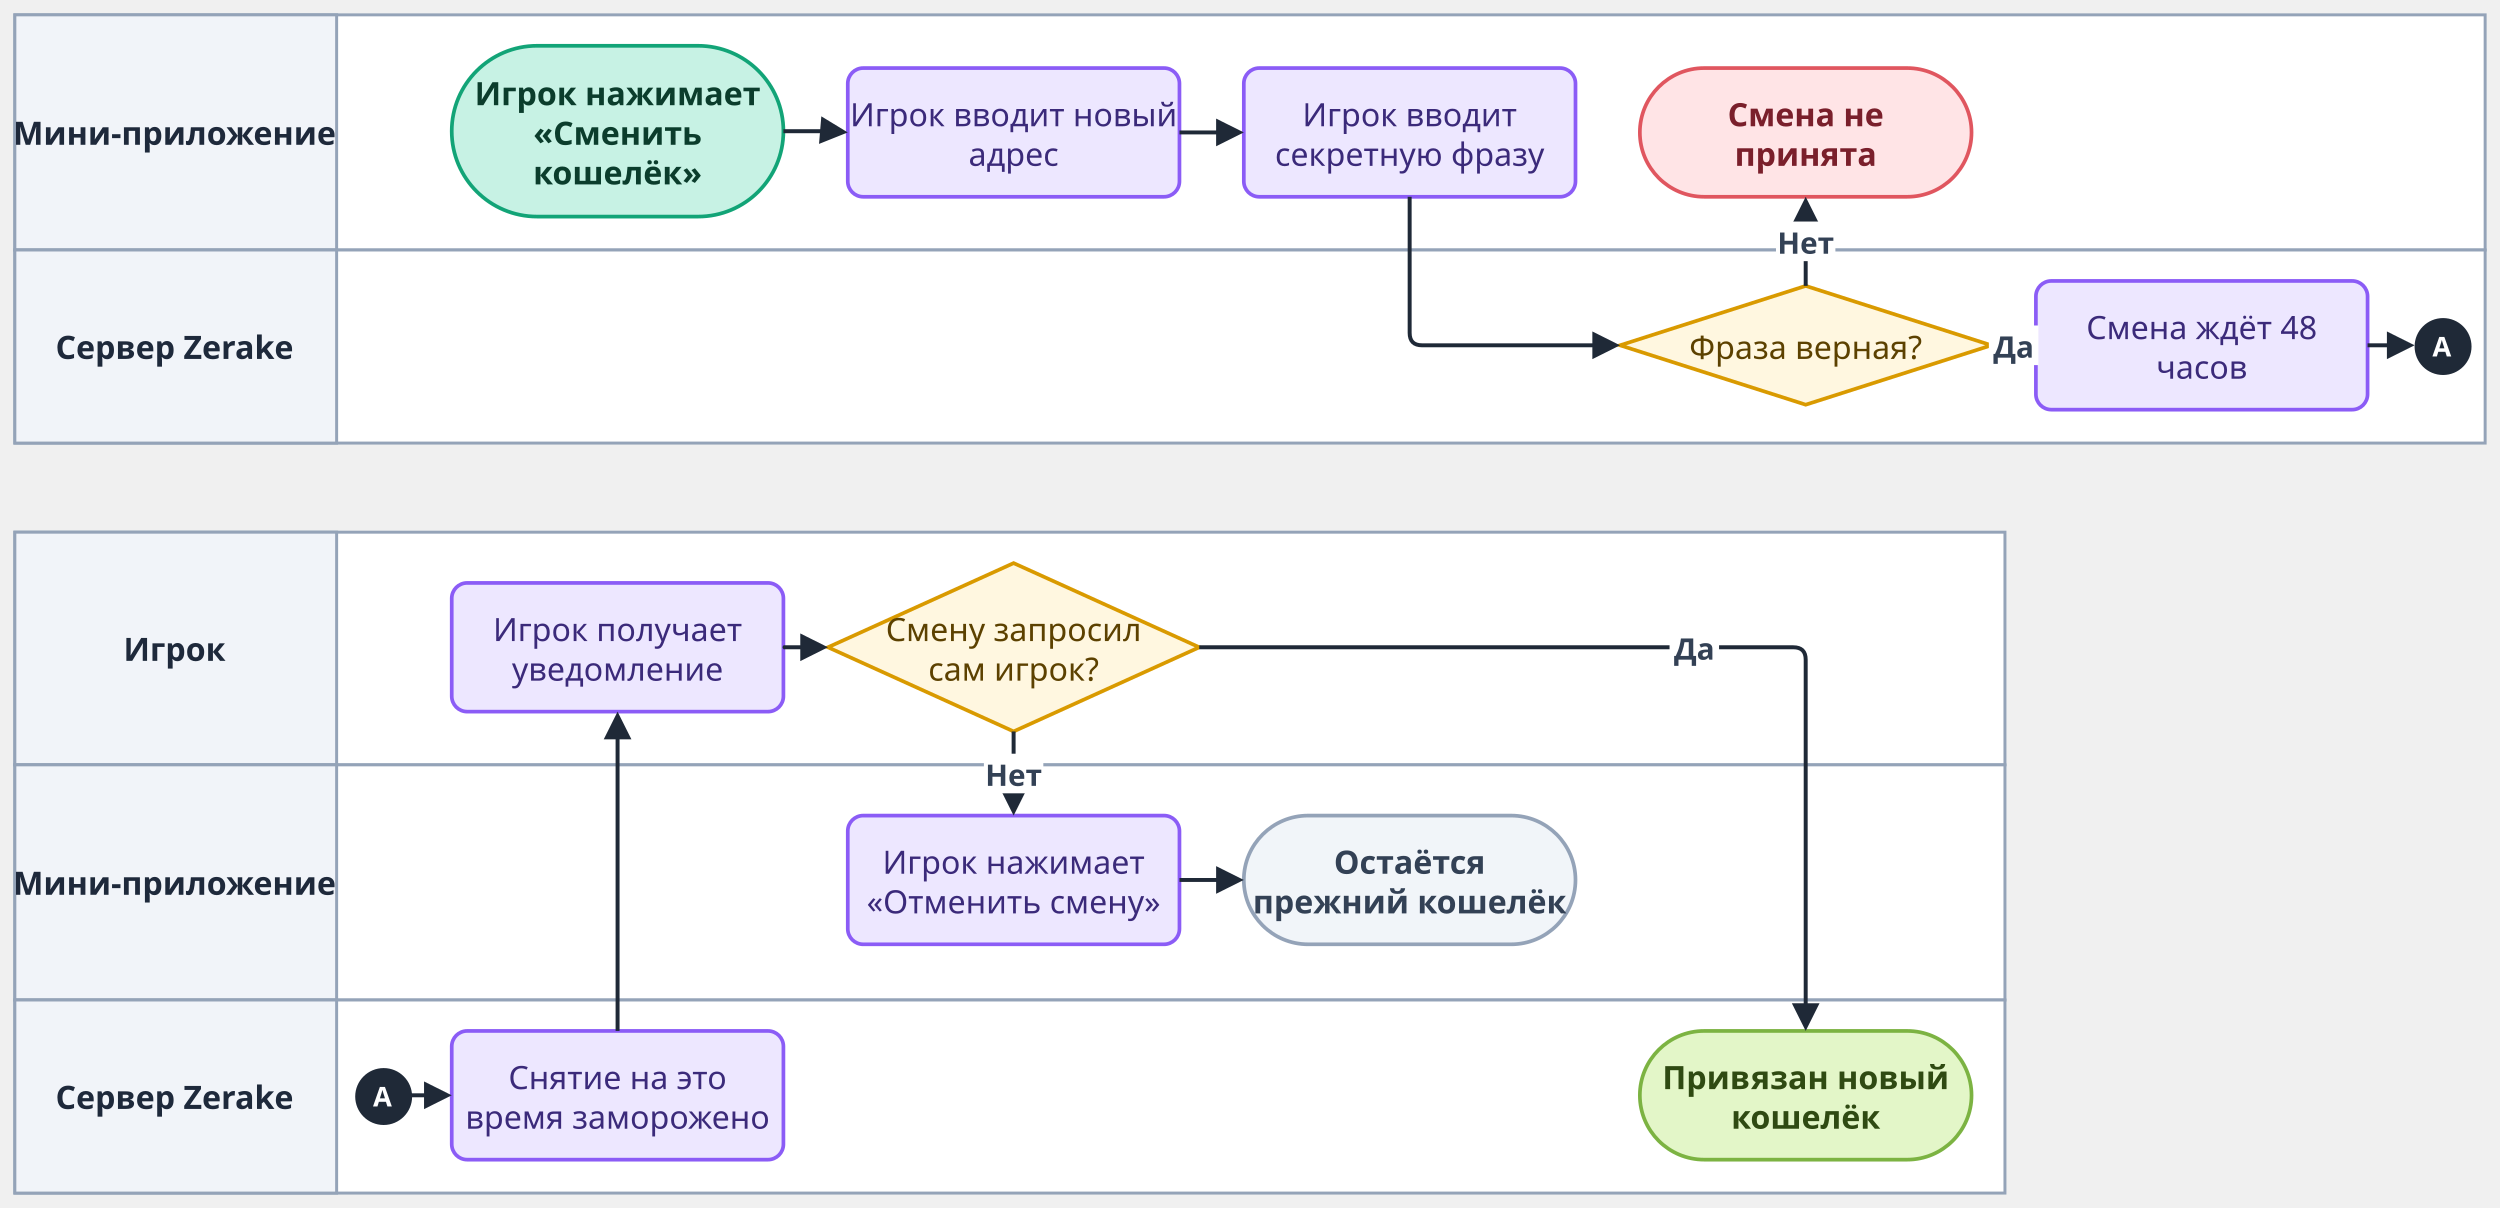
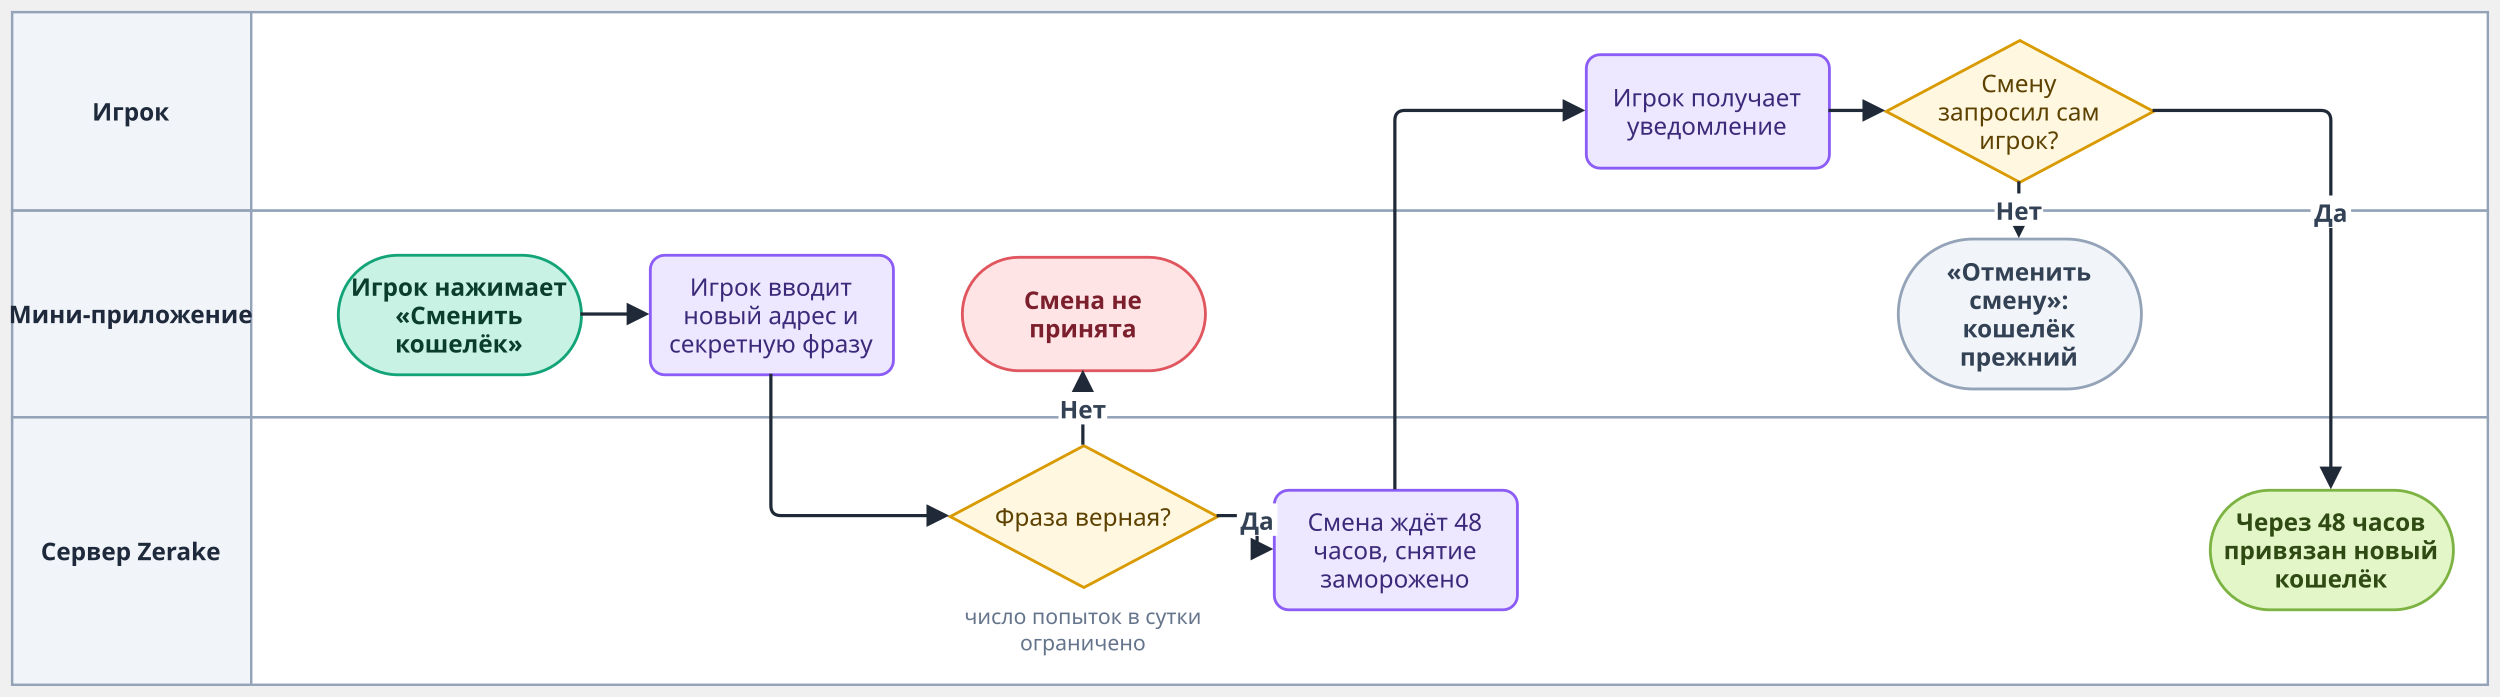
- <svg xmlns="http://www.w3.org/2000/svg" width="1010" height="488" role="img" aria-label="Смена кошелька для выплат" viewBox="695.5 -4.5 1010 488" style="">
+ <svg xmlns="http://www.w3.org/2000/svg" width="1234" height="344" role="img" aria-label="Смена кошелька для выплат" viewBox="583.5 -5.5 1234 344" style="">
  <g>
    <g />
-     <g transform="translate(701,1) scale(1)">
-       <g transform="translate(0.5,0.5)" style="visibility: visible;">
-         <rect x="0" y="0" width="998" height="95" fill="#ffffff" stroke="#94a3b8" stroke-width="1.2" pointer-events="all" style="fill: light-dark(rgb(255, 255, 255), rgb(18, 18, 18)); stroke: light-dark(rgb(148, 163, 184), rgb(87, 100, 118));" />
-       </g>
-       <g transform="translate(0.5,0.5)" style="visibility: visible;">
-         <rect x="0" y="0" width="130" height="95" fill="#f1f4f9" stroke="#94a3b8" stroke-width="1.2" pointer-events="all" style="fill: light-dark(rgb(241, 244, 249), rgb(25, 28, 32)); stroke: light-dark(rgb(148, 163, 184), rgb(87, 100, 118));" />
-       </g>
-       <g style="">
-         <g fill="#1E293B" font-family="'Segoe UI'" font-weight="bold" text-anchor="middle" font-size="13px" style="fill: light-dark(rgb(30, 41, 59), rgb(195, 204, 220));">
-           <text x="65" y="53">Мини-приложение</text>
-         </g>
-       </g>
-       <g transform="translate(0.5,0.5)" style="visibility: visible;">
-         <rect x="0" y="95" width="998" height="78" fill="#ffffff" stroke="#94a3b8" stroke-width="1.2" pointer-events="all" style="fill: light-dark(rgb(255, 255, 255), rgb(18, 18, 18)); stroke: light-dark(rgb(148, 163, 184), rgb(87, 100, 118));" />
-       </g>
-       <g transform="translate(0.5,0.5)" style="visibility: visible;">
-         <rect x="0" y="95" width="130" height="78" fill="#f1f4f9" stroke="#94a3b8" stroke-width="1.2" pointer-events="all" style="fill: light-dark(rgb(241, 244, 249), rgb(25, 28, 32)); stroke: light-dark(rgb(148, 163, 184), rgb(87, 100, 118));" />
-       </g>
-       <g style="">
-         <g fill="#1E293B" font-family="'Segoe UI'" font-weight="bold" text-anchor="middle" font-size="13px" style="fill: light-dark(rgb(30, 41, 59), rgb(195, 204, 220));">
-           <text x="65" y="139.5">Сервер Zerake</text>
-         </g>
-       </g>
-       <g transform="translate(0.5,0.5)" style="visibility: visible;">
-         <rect x="0" y="209" width="804" height="94" fill="#ffffff" stroke="#94a3b8" stroke-width="1.2" pointer-events="all" style="fill: light-dark(rgb(255, 255, 255), rgb(18, 18, 18)); stroke: light-dark(rgb(148, 163, 184), rgb(87, 100, 118));" />
-       </g>
-       <g transform="translate(0.5,0.5)" style="visibility: visible;">
-         <rect x="0" y="209" width="130" height="94" fill="#f1f4f9" stroke="#94a3b8" stroke-width="1.2" pointer-events="all" style="fill: light-dark(rgb(241, 244, 249), rgb(25, 28, 32)); stroke: light-dark(rgb(148, 163, 184), rgb(87, 100, 118));" />
-       </g>
-       <g style="">
-         <g fill="#1E293B" font-family="'Segoe UI'" font-weight="bold" text-anchor="middle" font-size="13px" style="fill: light-dark(rgb(30, 41, 59), rgb(195, 204, 220));">
-           <text x="65" y="261.5">Игрок</text>
-         </g>
-       </g>
-       <g transform="translate(0.5,0.5)" style="visibility: visible;">
-         <rect x="0" y="303" width="804" height="95" fill="#ffffff" stroke="#94a3b8" stroke-width="1.2" pointer-events="all" style="fill: light-dark(rgb(255, 255, 255), rgb(18, 18, 18)); stroke: light-dark(rgb(148, 163, 184), rgb(87, 100, 118));" />
-       </g>
-       <g transform="translate(0.5,0.5)" style="visibility: visible;">
-         <rect x="0" y="303" width="130" height="95" fill="#f1f4f9" stroke="#94a3b8" stroke-width="1.2" pointer-events="all" style="fill: light-dark(rgb(241, 244, 249), rgb(25, 28, 32)); stroke: light-dark(rgb(148, 163, 184), rgb(87, 100, 118));" />
-       </g>
-       <g style="">
-         <g fill="#1E293B" font-family="'Segoe UI'" font-weight="bold" text-anchor="middle" font-size="13px" style="fill: light-dark(rgb(30, 41, 59), rgb(195, 204, 220));">
-           <text x="65" y="356">Мини-приложение</text>
-         </g>
-       </g>
-       <g transform="translate(0.5,0.5)" style="visibility: visible;">
-         <rect x="0" y="398" width="804" height="78" fill="#ffffff" stroke="#94a3b8" stroke-width="1.2" pointer-events="all" style="fill: light-dark(rgb(255, 255, 255), rgb(18, 18, 18)); stroke: light-dark(rgb(148, 163, 184), rgb(87, 100, 118));" />
-       </g>
-       <g transform="translate(0.5,0.5)" style="visibility: visible;">
-         <rect x="0" y="398" width="130" height="78" fill="#f1f4f9" stroke="#94a3b8" stroke-width="1.2" pointer-events="all" style="fill: light-dark(rgb(241, 244, 249), rgb(25, 28, 32)); stroke: light-dark(rgb(148, 163, 184), rgb(87, 100, 118));" />
-       </g>
-       <g style="">
-         <g fill="#1E293B" font-family="'Segoe UI'" font-weight="bold" text-anchor="middle" font-size="13px" style="fill: light-dark(rgb(30, 41, 59), rgb(195, 204, 220));">
-           <text x="65" y="442.5">Сервер Zerake</text>
-         </g>
-       </g>
-       <g style="visibility: visible;">
-         <rect x="177" y="13" width="134" height="69" rx="34.5" ry="34.5" fill="#c7f2e4" stroke="#12a477" stroke-width="1.5" pointer-events="all" style="fill: light-dark(rgb(199, 242, 228), rgb(9, 46, 34)); stroke: light-dark(rgb(18, 164, 119), rgb(29, 155, 116));" />
-       </g>
-       <g style="">
-         <g fill="#0B3D2C" font-family="'Segoe UI'" font-weight="bold" text-anchor="middle" font-size="13px" style="fill: light-dark(rgb(11, 61, 44), rgb(162, 205, 191));">
-           <text x="244" y="37">Игрок нажимает</text>
-           <text x="244" y="53">«Сменить</text>
-           <text x="244" y="69">кошелёк»</text>
-         </g>
-       </g>
-       <g style="visibility: visible;">
-         <rect x="337" y="22" width="134" height="52" rx="6.24" ry="6.24" fill="#ede7ff" stroke="#8b5cf6" stroke-width="1.5" pointer-events="all" style="fill: light-dark(rgb(237, 231, 255), rgb(38, 33, 53)); stroke: light-dark(rgb(139, 92, 246), rgb(162, 122, 254));" />
-       </g>
-       <g style="">
-         <g fill="#3B2A7A" font-family="'Segoe UI'" text-anchor="middle" font-size="13px" style="fill: light-dark(rgb(59, 42, 122), rgb(200, 185, 254));">
-           <text x="404" y="45.5">Игрок вводит новый</text>
-           <text x="404" y="61.5">адрес</text>
-         </g>
-       </g>
-       <g style="visibility: visible;">
-         <rect x="497" y="22" width="134" height="52" rx="6.24" ry="6.24" fill="#ede7ff" stroke="#8b5cf6" stroke-width="1.5" pointer-events="all" style="fill: light-dark(rgb(237, 231, 255), rgb(38, 33, 53)); stroke: light-dark(rgb(139, 92, 246), rgb(162, 122, 254));" />
-       </g>
-       <g style="">
-         <g fill="#3B2A7A" font-family="'Segoe UI'" text-anchor="middle" font-size="13px" style="fill: light-dark(rgb(59, 42, 122), rgb(200, 185, 254));">
-           <text x="564" y="45.5">Игрок вводит</text>
-           <text x="564" y="61.5">секретную фразу</text>
-         </g>
-       </g>
-       <g style="visibility: visible;">
-         <path d="M 724 110 L 799 134 L 724 158 L 649 134 Z" fill="#fff7e0" stroke="#d99a00" stroke-width="1.5" stroke-miterlimit="10" pointer-events="all" style="fill: light-dark(rgb(255, 247, 224), rgb(32, 25, 5)); stroke: light-dark(rgb(217, 154, 0), rgb(155, 101, 0));" />
-       </g>
-       <g style="">
-         <g fill="#5C4100" font-family="'Segoe UI'" text-anchor="middle" font-size="13px" style="fill: light-dark(rgb(92, 65, 0), rgb(202, 179, 123));">
-           <text x="724" y="139.5">Фраза верная?</text>
-         </g>
-       </g>
-       <g style="visibility: visible;">
-         <rect x="657" y="22" width="134" height="52" rx="26" ry="26" fill="#ffe4e6" stroke="#e0565f" stroke-width="1.5" pointer-events="all" style="fill: light-dark(rgb(255, 228, 230), rgb(54, 31, 33)); stroke: light-dark(rgb(224, 86, 95), rgb(230, 112, 120));" />
-       </g>
-       <g style="">
-         <g fill="#7A1F2B" font-family="'Segoe UI'" font-weight="bold" text-anchor="middle" font-size="13px" style="fill: light-dark(rgb(122, 31, 43), rgb(253, 175, 185));">
-           <text x="724" y="45.5">Смена не</text>
-           <text x="724" y="61.5">принята</text>
-         </g>
-       </g>
-       <g style="visibility: visible;">
-         <rect x="817" y="108" width="134" height="52" rx="6.24" ry="6.24" fill="#ede7ff" stroke="#8b5cf6" stroke-width="1.5" pointer-events="all" style="fill: light-dark(rgb(237, 231, 255), rgb(38, 33, 53)); stroke: light-dark(rgb(139, 92, 246), rgb(162, 122, 254));" />
-       </g>
-       <g style="">
-         <g fill="#3B2A7A" font-family="'Segoe UI'" text-anchor="middle" font-size="13px" style="fill: light-dark(rgb(59, 42, 122), rgb(200, 185, 254));">
-           <text x="884" y="131.5">Смена ждёт 48</text>
-           <text x="884" y="147.5">часов</text>
-         </g>
-       </g>
-       <g style="visibility: visible;">
-         <rect x="177" y="411" width="134" height="52" rx="6.24" ry="6.24" fill="#ede7ff" stroke="#8b5cf6" stroke-width="1.5" pointer-events="all" style="fill: light-dark(rgb(237, 231, 255), rgb(38, 33, 53)); stroke: light-dark(rgb(139, 92, 246), rgb(162, 122, 254));" />
-       </g>
-       <g style="">
-         <g fill="#3B2A7A" font-family="'Segoe UI'" text-anchor="middle" font-size="13px" style="fill: light-dark(rgb(59, 42, 122), rgb(200, 185, 254));">
-           <text x="244" y="434.5">Снятие на это</text>
-           <text x="244" y="450.5">время заморожено</text>
-         </g>
-       </g>
-       <g style="visibility: visible;">
-         <rect x="177" y="230" width="134" height="52" rx="6.24" ry="6.24" fill="#ede7ff" stroke="#8b5cf6" stroke-width="1.5" pointer-events="all" style="fill: light-dark(rgb(237, 231, 255), rgb(38, 33, 53)); stroke: light-dark(rgb(139, 92, 246), rgb(162, 122, 254));" />
-       </g>
-       <g style="">
-         <g fill="#3B2A7A" font-family="'Segoe UI'" text-anchor="middle" font-size="13px" style="fill: light-dark(rgb(59, 42, 122), rgb(200, 185, 254));">
-           <text x="244" y="253.5">Игрок получает</text>
-           <text x="244" y="269.5">уведомление</text>
-         </g>
-       </g>
-       <g style="visibility: visible;">
-         <path d="M 404 222 L 479 256 L 404 290 L 329 256 Z" fill="#fff7e0" stroke="#d99a00" stroke-width="1.5" stroke-miterlimit="10" pointer-events="all" style="fill: light-dark(rgb(255, 247, 224), rgb(32, 25, 5)); stroke: light-dark(rgb(217, 154, 0), rgb(155, 101, 0));" />
-       </g>
-       <g style="">
-         <g fill="#5C4100" font-family="'Segoe UI'" text-anchor="middle" font-size="13px" style="fill: light-dark(rgb(92, 65, 0), rgb(202, 179, 123));">
-           <text x="404" y="253.5">Смену запросил</text>
-           <text x="404" y="269.5">сам игрок?</text>
-         </g>
-       </g>
-       <g style="visibility: visible;">
-         <rect x="337" y="324" width="134" height="52" rx="6.24" ry="6.24" fill="#ede7ff" stroke="#8b5cf6" stroke-width="1.5" pointer-events="all" style="fill: light-dark(rgb(237, 231, 255), rgb(38, 33, 53)); stroke: light-dark(rgb(139, 92, 246), rgb(162, 122, 254));" />
-       </g>
-       <g style="">
-         <g fill="#3B2A7A" font-family="'Segoe UI'" text-anchor="middle" font-size="13px" style="fill: light-dark(rgb(59, 42, 122), rgb(200, 185, 254));">
-           <text x="404" y="347.5">Игрок нажимает</text>
-           <text x="404" y="363.5">«Отменить смену»</text>
-         </g>
-       </g>
-       <g style="visibility: visible;">
-         <rect x="497" y="324" width="134" height="52" rx="26" ry="26" fill="#f1f5f9" stroke="#94a3b8" stroke-width="1.5" pointer-events="all" style="fill: light-dark(rgb(241, 245, 249), rgb(23, 27, 30)); stroke: light-dark(rgb(148, 163, 184), rgb(87, 100, 118));" />
-       </g>
-       <g style="">
-         <g fill="#334155" font-family="'Segoe UI'" font-weight="bold" text-anchor="middle" font-size="13px" style="fill: light-dark(rgb(51, 65, 85), rgb(172, 184, 201));">
-           <text x="564" y="347.5">Остаётся</text>
-           <text x="564" y="363.5">прежний кошелёк</text>
-         </g>
-       </g>
-       <g style="visibility: visible;">
-         <rect x="657" y="411" width="134" height="52" rx="26" ry="26" fill="#e3f6c8" stroke="#7cb342" stroke-width="1.5" pointer-events="all" style="fill: light-dark(rgb(227, 246, 200), rgb(22, 38, 0)); stroke: light-dark(rgb(124, 179, 66), rgb(69, 117, 20));" />
-       </g>
-       <g style="">
-         <g fill="#2F4A12" font-family="'Segoe UI'" font-weight="bold" text-anchor="middle" font-size="13px" style="fill: light-dark(rgb(47, 74, 18), rgb(168, 191, 143));">
-           <text x="724" y="434.5">Привязан новый</text>
-           <text x="724" y="450.5">кошелёк</text>
-         </g>
-       </g>
-       <g style="visibility: visible;">
-         <path d="M 311 47.5 L 326 47.5 Q 331 47.5 328.82 47.32 L 326.65 47.14" fill="none" stroke="white" stroke-width="9.6" stroke-miterlimit="10" pointer-events="stroke" style="stroke: light-dark(rgb(31, 41, 55), rgb(196, 204, 216));" visibility="hidden" vector-effect="non-scaling-stroke" />
-         <path d="M 311 47.5 L 326 47.5 Q 331 47.5 328.82 47.32 L 326.65 47.14" fill="none" stroke="#1f2937" stroke-width="1.6" stroke-miterlimit="10" pointer-events="stroke" style="stroke: light-dark(rgb(31, 41, 55), rgb(196, 204, 216));" />
-         <path d="M 335.22 47.85 L 326.29 51.42 L 327 42.85 Z" fill="#1f2937" stroke="#1f2937" stroke-width="1.6" stroke-miterlimit="10" pointer-events="all" style="fill: light-dark(rgb(31, 41, 55), rgb(196, 204, 216)); stroke: light-dark(rgb(31, 41, 55), rgb(196, 204, 216));" />
-       </g>
-       <g style="visibility: visible;">
-         <path d="M 471 48 L 486 48 Q 491 48 486 48 L 481.5 48 Q 477 48 481.81 48 L 486.61 48" fill="none" stroke="white" stroke-width="9.6" stroke-miterlimit="10" pointer-events="stroke" style="stroke: light-dark(rgb(31, 41, 55), rgb(196, 204, 216));" visibility="hidden" vector-effect="non-scaling-stroke" />
-         <path d="M 471 48 L 486 48 Q 491 48 486 48 L 481.5 48 Q 477 48 481.81 48 L 486.61 48" fill="none" stroke="#1f2937" stroke-width="1.6" stroke-miterlimit="10" pointer-events="stroke" style="stroke: light-dark(rgb(31, 41, 55), rgb(196, 204, 216));" />
-         <path d="M 495.21 48 L 486.61 52.3 L 486.61 43.7 Z" fill="#1f2937" stroke="#1f2937" stroke-width="1.6" stroke-miterlimit="10" pointer-events="all" style="fill: light-dark(rgb(31, 41, 55), rgb(196, 204, 216)); stroke: light-dark(rgb(31, 41, 55), rgb(196, 204, 216));" />
-       </g>
-       <g style="visibility: visible;">
-         <path d="M 564 74 L 564 129 Q 564 134 569 134 L 638.61 134" fill="none" stroke="white" stroke-width="9.6" stroke-miterlimit="10" pointer-events="stroke" style="stroke: light-dark(rgb(31, 41, 55), rgb(196, 204, 216));" visibility="hidden" vector-effect="non-scaling-stroke" />
-         <path d="M 564 74 L 564 129 Q 564 134 569 134 L 638.61 134" fill="none" stroke="#1f2937" stroke-width="1.6" stroke-miterlimit="10" pointer-events="stroke" style="stroke: light-dark(rgb(31, 41, 55), rgb(196, 204, 216));" />
-         <path d="M 647.21 134 L 638.61 138.3 L 638.61 129.7 Z" fill="#1f2937" stroke="#1f2937" stroke-width="1.6" stroke-miterlimit="10" pointer-events="all" style="fill: light-dark(rgb(31, 41, 55), rgb(196, 204, 216)); stroke: light-dark(rgb(31, 41, 55), rgb(196, 204, 216));" />
-       </g>
-       <g style="visibility: visible;">
-         <path d="M 724 110 L 724 95 Q 724 90 724 92 L 724 93 Q 724 94 724 89.19 L 724 84.39" fill="none" stroke="white" stroke-width="9.6" stroke-miterlimit="10" pointer-events="stroke" style="stroke: light-dark(rgb(31, 41, 55), rgb(196, 204, 216));" visibility="hidden" vector-effect="non-scaling-stroke" />
-         <path d="M 724 110 L 724 95 Q 724 90 724 92 L 724 93 Q 724 94 724 89.19 L 724 84.39" fill="none" stroke="#1f2937" stroke-width="1.6" stroke-miterlimit="10" pointer-events="stroke" style="stroke: light-dark(rgb(31, 41, 55), rgb(196, 204, 216));" />
-         <path d="M 724 75.79 L 728.3 84.39 L 719.7 84.39 Z" fill="#1f2937" stroke="#1f2937" stroke-width="1.6" stroke-miterlimit="10" pointer-events="all" style="fill: light-dark(rgb(31, 41, 55), rgb(196, 204, 216)); stroke: light-dark(rgb(31, 41, 55), rgb(196, 204, 216));" />
-       </g>
-       <g style="">
-         <g fill="#334155" font-family="'Segoe UI'" font-weight="bold" text-anchor="middle" font-size="12px" style="fill: light-dark(rgb(51, 65, 85), rgb(172, 184, 201));">
-           <rect fill="#FFFFFF" stroke="none" x="712" y="84" width="24" height="16" stroke-width="0" style="fill: light-dark(rgb(255, 255, 255), rgb(18, 18, 18));" />
-           <text x="724" y="97">Нет</text>
-         </g>
-       </g>
-       <g style="visibility: visible;">
-         <path d="M 799 134 L 814 134 Q 819 134 814 134 L 802 134 Q 797 134 801.81 134 L 806.61 134" fill="none" stroke="white" stroke-width="9.6" stroke-miterlimit="10" pointer-events="stroke" style="stroke: light-dark(rgb(31, 41, 55), rgb(196, 204, 216));" visibility="hidden" vector-effect="non-scaling-stroke" />
-         <path d="M 799 134 L 814 134 Q 819 134 814 134 L 802 134 Q 797 134 801.81 134 L 806.61 134" fill="none" stroke="#1f2937" stroke-width="1.6" stroke-miterlimit="10" pointer-events="stroke" style="stroke: light-dark(rgb(31, 41, 55), rgb(196, 204, 216));" />
-         <path d="M 815.21 134 L 806.61 138.3 L 806.61 129.7 Z" fill="#1f2937" stroke="#1f2937" stroke-width="1.6" stroke-miterlimit="10" pointer-events="all" style="fill: light-dark(rgb(31, 41, 55), rgb(196, 204, 216)); stroke: light-dark(rgb(31, 41, 55), rgb(196, 204, 216));" />
-       </g>
-       <g style="">
-         <g fill="#334155" font-family="'Segoe UI'" font-weight="bold" text-anchor="middle" font-size="12px" style="fill: light-dark(rgb(51, 65, 85), rgb(172, 184, 201));">
-           <rect fill="#FFFFFF" stroke="none" x="798" y="126" width="20" height="16" stroke-width="0" style="fill: light-dark(rgb(255, 255, 255), rgb(18, 18, 18));" />
-           <text x="808" y="139">Да</text>
-         </g>
-       </g>
-       <g transform="translate(0.5,0.5)" style="visibility: visible;">
-         <ellipse cx="981" cy="134" rx="11" ry="11" fill="#1f2937" stroke="#1f2937" pointer-events="all" style="fill: light-dark(rgb(31, 41, 55), rgb(196, 204, 216)); stroke: light-dark(rgb(31, 41, 55), rgb(196, 204, 216));" />
-       </g>
-       <g style="">
-         <g fill="#FFFFFF" font-family="'Segoe UI'" font-weight="bold" text-anchor="middle" font-size="11px" style="fill: light-dark(rgb(255, 255, 255), rgb(18, 18, 18));">
-           <text x="981" y="138.5">A</text>
-         </g>
-       </g>
-       <g transform="translate(0.5,0.5)" style="visibility: visible;">
-         <ellipse cx="149" cy="437" rx="11" ry="11" fill="#1f2937" stroke="#1f2937" pointer-events="all" style="fill: light-dark(rgb(31, 41, 55), rgb(196, 204, 216)); stroke: light-dark(rgb(31, 41, 55), rgb(196, 204, 216));" />
-       </g>
-       <g style="">
-         <g fill="#FFFFFF" font-family="'Segoe UI'" font-weight="bold" text-anchor="middle" font-size="11px" style="fill: light-dark(rgb(255, 255, 255), rgb(18, 18, 18));">
-           <text x="149" y="441.5">A</text>
-         </g>
-       </g>
-       <g style="visibility: visible;">
-         <path d="M 951 134 L 959.61 134" fill="none" stroke="white" stroke-width="9.6" stroke-miterlimit="10" pointer-events="stroke" style="stroke: light-dark(rgb(31, 41, 55), rgb(196, 204, 216));" visibility="hidden" vector-effect="non-scaling-stroke" />
-         <path d="M 951 134 L 959.61 134" fill="none" stroke="#1f2937" stroke-width="1.6" stroke-miterlimit="10" pointer-events="stroke" style="stroke: light-dark(rgb(31, 41, 55), rgb(196, 204, 216));" />
-         <path d="M 968.21 134 L 959.61 138.3 L 959.61 129.7 Z" fill="#1f2937" stroke="#1f2937" stroke-width="1.6" stroke-miterlimit="10" pointer-events="all" style="fill: light-dark(rgb(31, 41, 55), rgb(196, 204, 216)); stroke: light-dark(rgb(31, 41, 55), rgb(196, 204, 216));" />
-       </g>
-       <g style="visibility: visible;">
-         <path d="M 160 437 L 166.61 437" fill="none" stroke="white" stroke-width="9.6" stroke-miterlimit="10" pointer-events="stroke" style="stroke: light-dark(rgb(31, 41, 55), rgb(196, 204, 216));" visibility="hidden" vector-effect="non-scaling-stroke" />
-         <path d="M 160 437 L 166.61 437" fill="none" stroke="#1f2937" stroke-width="1.6" stroke-miterlimit="10" pointer-events="stroke" style="stroke: light-dark(rgb(31, 41, 55), rgb(196, 204, 216));" />
-         <path d="M 175.21 437 L 166.61 441.3 L 166.61 432.7 Z" fill="#1f2937" stroke="#1f2937" stroke-width="1.6" stroke-miterlimit="10" pointer-events="all" style="fill: light-dark(rgb(31, 41, 55), rgb(196, 204, 216)); stroke: light-dark(rgb(31, 41, 55), rgb(196, 204, 216));" />
-       </g>
-       <g style="visibility: visible;">
-         <path d="M 244 411 L 244 292.39" fill="none" stroke="white" stroke-width="9.6" stroke-miterlimit="10" pointer-events="stroke" style="stroke: light-dark(rgb(31, 41, 55), rgb(196, 204, 216));" visibility="hidden" vector-effect="non-scaling-stroke" />
-         <path d="M 244 411 L 244 292.39" fill="none" stroke="#1f2937" stroke-width="1.6" stroke-miterlimit="10" pointer-events="stroke" style="stroke: light-dark(rgb(31, 41, 55), rgb(196, 204, 216));" />
-         <path d="M 244 283.79 L 248.3 292.39 L 239.7 292.39 Z" fill="#1f2937" stroke="#1f2937" stroke-width="1.6" stroke-miterlimit="10" pointer-events="all" style="fill: light-dark(rgb(31, 41, 55), rgb(196, 204, 216)); stroke: light-dark(rgb(31, 41, 55), rgb(196, 204, 216));" />
-       </g>
-       <g style="visibility: visible;">
-         <path d="M 311 256 L 326 256 Q 331 256 326 256 L 314 256 Q 309 256 313.81 256 L 318.61 256" fill="none" stroke="white" stroke-width="9.6" stroke-miterlimit="10" pointer-events="stroke" style="stroke: light-dark(rgb(31, 41, 55), rgb(196, 204, 216));" visibility="hidden" vector-effect="non-scaling-stroke" />
-         <path d="M 311 256 L 326 256 Q 331 256 326 256 L 314 256 Q 309 256 313.81 256 L 318.61 256" fill="none" stroke="#1f2937" stroke-width="1.6" stroke-miterlimit="10" pointer-events="stroke" style="stroke: light-dark(rgb(31, 41, 55), rgb(196, 204, 216));" />
-         <path d="M 327.21 256 L 318.61 260.3 L 318.61 251.7 Z" fill="#1f2937" stroke="#1f2937" stroke-width="1.6" stroke-miterlimit="10" pointer-events="all" style="fill: light-dark(rgb(31, 41, 55), rgb(196, 204, 216)); stroke: light-dark(rgb(31, 41, 55), rgb(196, 204, 216));" />
-       </g>
-       <g style="visibility: visible;">
-         <path d="M 404 290 L 404 305 Q 404 310 404 307 L 404 305.5 Q 404 304 404 308.81 L 404 313.61" fill="none" stroke="white" stroke-width="9.6" stroke-miterlimit="10" pointer-events="stroke" style="stroke: light-dark(rgb(31, 41, 55), rgb(196, 204, 216));" visibility="hidden" vector-effect="non-scaling-stroke" />
-         <path d="M 404 290 L 404 305 Q 404 310 404 307 L 404 305.5 Q 404 304 404 308.81 L 404 313.61" fill="none" stroke="#1f2937" stroke-width="1.6" stroke-miterlimit="10" pointer-events="stroke" style="stroke: light-dark(rgb(31, 41, 55), rgb(196, 204, 216));" />
-         <path d="M 404 322.21 L 399.7 313.61 L 408.3 313.61 Z" fill="#1f2937" stroke="#1f2937" stroke-width="1.6" stroke-miterlimit="10" pointer-events="all" style="fill: light-dark(rgb(31, 41, 55), rgb(196, 204, 216)); stroke: light-dark(rgb(31, 41, 55), rgb(196, 204, 216));" />
-       </g>
-       <g style="">
-         <g fill="#334155" font-family="'Segoe UI'" font-weight="bold" text-anchor="middle" font-size="12px" style="fill: light-dark(rgb(51, 65, 85), rgb(172, 184, 201));">
-           <rect fill="#FFFFFF" stroke="none" x="392" y="299" width="24" height="16" stroke-width="0" style="fill: light-dark(rgb(255, 255, 255), rgb(18, 18, 18));" />
-           <text x="404" y="312">Нет</text>
-         </g>
-       </g>
-       <g style="visibility: visible;">
-         <path d="M 471 350 L 486 350 Q 491 350 486 350 L 481.5 350 Q 477 350 481.81 350 L 486.61 350" fill="none" stroke="white" stroke-width="9.6" stroke-miterlimit="10" pointer-events="stroke" style="stroke: light-dark(rgb(31, 41, 55), rgb(196, 204, 216));" visibility="hidden" vector-effect="non-scaling-stroke" />
-         <path d="M 471 350 L 486 350 Q 491 350 486 350 L 481.5 350 Q 477 350 481.81 350 L 486.61 350" fill="none" stroke="#1f2937" stroke-width="1.6" stroke-miterlimit="10" pointer-events="stroke" style="stroke: light-dark(rgb(31, 41, 55), rgb(196, 204, 216));" />
-         <path d="M 495.21 350 L 486.61 354.3 L 486.61 345.7 Z" fill="#1f2937" stroke="#1f2937" stroke-width="1.6" stroke-miterlimit="10" pointer-events="all" style="fill: light-dark(rgb(31, 41, 55), rgb(196, 204, 216)); stroke: light-dark(rgb(31, 41, 55), rgb(196, 204, 216));" />
-       </g>
-       <g style="visibility: visible;">
-         <path d="M 479 256 L 719 256 Q 724 256 724 261 L 724 400.61" fill="none" stroke="white" stroke-width="9.6" stroke-miterlimit="10" pointer-events="stroke" style="stroke: light-dark(rgb(31, 41, 55), rgb(196, 204, 216));" visibility="hidden" vector-effect="non-scaling-stroke" />
-         <path d="M 479 256 L 719 256 Q 724 256 724 261 L 724 400.61" fill="none" stroke="#1f2937" stroke-width="1.6" stroke-miterlimit="10" pointer-events="stroke" style="stroke: light-dark(rgb(31, 41, 55), rgb(196, 204, 216));" />
-         <path d="M 724 409.21 L 719.7 400.61 L 728.3 400.61 Z" fill="#1f2937" stroke="#1f2937" stroke-width="1.6" stroke-miterlimit="10" pointer-events="all" style="fill: light-dark(rgb(31, 41, 55), rgb(196, 204, 216)); stroke: light-dark(rgb(31, 41, 55), rgb(196, 204, 216));" />
-       </g>
-       <g style="">
-         <g fill="#334155" font-family="'Segoe UI'" font-weight="bold" text-anchor="middle" font-size="12px" style="fill: light-dark(rgb(51, 65, 85), rgb(172, 184, 201));">
-           <rect fill="#FFFFFF" stroke="none" x="669" y="248" width="20" height="16" stroke-width="0" style="fill: light-dark(rgb(255, 255, 255), rgb(18, 18, 18));" />
-           <text x="679" y="261">Да</text>
+     <g transform="translate(589,0) scale(1)">
+       <g transform="translate(0.5,0.5)" style="visibility: visible;">
+         <rect x="0" y="0" width="1222" height="98" fill="#ffffff" stroke="#94a3b8" stroke-width="1.2" pointer-events="all" style="fill: light-dark(rgb(255, 255, 255), rgb(18, 18, 18)); stroke: light-dark(rgb(148, 163, 184), rgb(87, 100, 118));" />
+       </g>
+       <g transform="translate(0.5,0.5)" style="visibility: visible;">
+         <rect x="0" y="0" width="118" height="98" fill="#f1f4f9" stroke="#94a3b8" stroke-width="1.2" pointer-events="all" style="fill: light-dark(rgb(241, 244, 249), rgb(25, 28, 32)); stroke: light-dark(rgb(148, 163, 184), rgb(87, 100, 118));" />
+       </g>
+       <g style="">
+         <g fill="#1E293B" font-family="'Segoe UI'" font-weight="bold" text-anchor="middle" font-size="12px" style="fill: light-dark(rgb(30, 41, 59), rgb(195, 204, 220));">
+           <text x="59" y="54">Игрок</text>
+         </g>
+       </g>
+       <g transform="translate(0.5,0.5)" style="visibility: visible;">
+         <rect x="0" y="98" width="1222" height="102" fill="#ffffff" stroke="#94a3b8" stroke-width="1.2" pointer-events="all" style="fill: light-dark(rgb(255, 255, 255), rgb(18, 18, 18)); stroke: light-dark(rgb(148, 163, 184), rgb(87, 100, 118));" />
+       </g>
+       <g transform="translate(0.5,0.5)" style="visibility: visible;">
+         <rect x="0" y="98" width="118" height="102" fill="#f1f4f9" stroke="#94a3b8" stroke-width="1.2" pointer-events="all" style="fill: light-dark(rgb(241, 244, 249), rgb(25, 28, 32)); stroke: light-dark(rgb(148, 163, 184), rgb(87, 100, 118));" />
+       </g>
+       <g style="">
+         <g fill="#1E293B" font-family="'Segoe UI'" font-weight="bold" text-anchor="middle" font-size="12px" style="fill: light-dark(rgb(30, 41, 59), rgb(195, 204, 220));">
+           <text x="59" y="154">Мини-приложение</text>
+         </g>
+       </g>
+       <g transform="translate(0.5,0.5)" style="visibility: visible;">
+         <rect x="0" y="200" width="1222" height="132" fill="#ffffff" stroke="#94a3b8" stroke-width="1.2" pointer-events="all" style="fill: light-dark(rgb(255, 255, 255), rgb(18, 18, 18)); stroke: light-dark(rgb(148, 163, 184), rgb(87, 100, 118));" />
+       </g>
+       <g transform="translate(0.5,0.5)" style="visibility: visible;">
+         <rect x="0" y="200" width="118" height="132" fill="#f1f4f9" stroke="#94a3b8" stroke-width="1.2" pointer-events="all" style="fill: light-dark(rgb(241, 244, 249), rgb(25, 28, 32)); stroke: light-dark(rgb(148, 163, 184), rgb(87, 100, 118));" />
+       </g>
+       <g style="">
+         <g fill="#1E293B" font-family="'Segoe UI'" font-weight="bold" text-anchor="middle" font-size="12px" style="fill: light-dark(rgb(30, 41, 59), rgb(195, 204, 220));">
+           <text x="59" y="271">Сервер Zerake</text>
+         </g>
+       </g>
+       <g transform="translate(0.5,0.5)" style="visibility: visible;">
+         <rect x="161" y="120" width="120" height="59" rx="29.5" ry="29.5" fill="#c7f2e4" stroke="#12a477" stroke-width="1.4" pointer-events="all" style="fill: light-dark(rgb(199, 242, 228), rgb(9, 46, 34)); stroke: light-dark(rgb(18, 164, 119), rgb(29, 155, 116));" />
+       </g>
+       <g style="">
+         <g fill="#0B3D2C" font-family="'Segoe UI'" font-weight="bold" text-anchor="middle" font-size="12px" style="fill: light-dark(rgb(11, 61, 44), rgb(162, 205, 191));">
+           <text x="221" y="140.5">Игрок нажимает</text>
+           <text x="221" y="154.5">«Сменить</text>
+           <text x="221" y="168.5">кошелёк»</text>
+         </g>
+       </g>
+       <g transform="translate(0.5,0.5)" style="visibility: visible;">
+         <rect x="315" y="120" width="120" height="59" rx="7.08" ry="7.08" fill="#ede7ff" stroke="#8b5cf6" stroke-width="1.4" pointer-events="all" style="fill: light-dark(rgb(237, 231, 255), rgb(38, 33, 53)); stroke: light-dark(rgb(139, 92, 246), rgb(162, 122, 254));" />
+       </g>
+       <g style="">
+         <g fill="#3B2A7A" font-family="'Segoe UI'" text-anchor="middle" font-size="12px" style="fill: light-dark(rgb(59, 42, 122), rgb(200, 185, 254));">
+           <text x="375" y="140.5">Игрок вводит</text>
+           <text x="375" y="154.5">новый адрес и</text>
+           <text x="375" y="168.5">секретную фразу</text>
+         </g>
+       </g>
+       <g transform="translate(0.5,0.5)" style="visibility: visible;">
+         <rect x="443" y="286" width="172" height="34" fill="none" stroke="white" pointer-events="stroke" visibility="hidden" stroke-width="9" vector-effect="non-scaling-stroke" />
+         <rect x="443" y="286" width="172" height="34" fill="none" stroke="none" pointer-events="all" />
+       </g>
+       <g style="">
+         <g fill="#64748B" font-family="'Segoe UI'" text-anchor="middle" font-size="10.5px" style="fill: light-dark(rgb(100, 116, 139), rgb(126, 140, 159));">
+           <text x="529" y="302.5">число попыток в сутки</text>
+           <text x="529" y="315.5">ограничено</text>
+         </g>
+       </g>
+       <g transform="translate(0.5,0.5)" style="visibility: visible;">
+         <path d="M 529 214 L 595 249 L 529 284 L 463 249 Z" fill="#fff7e0" stroke="#d99a00" stroke-width="1.4" stroke-miterlimit="10" pointer-events="all" style="fill: light-dark(rgb(255, 247, 224), rgb(32, 25, 5)); stroke: light-dark(rgb(217, 154, 0), rgb(155, 101, 0));" />
+       </g>
+       <g style="">
+         <g fill="#5C4100" font-family="'Segoe UI'" text-anchor="middle" font-size="12px" style="fill: light-dark(rgb(92, 65, 0), rgb(202, 179, 123));">
+           <text x="529" y="254">Фраза верная?</text>
+         </g>
+       </g>
+       <g transform="translate(0.5,0.5)" style="visibility: visible;">
+         <rect x="469" y="121" width="120" height="56" rx="28" ry="28" fill="#ffe4e6" stroke="#e0565f" stroke-width="1.4" pointer-events="all" style="fill: light-dark(rgb(255, 228, 230), rgb(54, 31, 33)); stroke: light-dark(rgb(224, 86, 95), rgb(230, 112, 120));" />
+       </g>
+       <g style="">
+         <g fill="#7A1F2B" font-family="'Segoe UI'" font-weight="bold" text-anchor="middle" font-size="12px" style="fill: light-dark(rgb(122, 31, 43), rgb(253, 175, 185));">
+           <text x="529" y="147">Смена не</text>
+           <text x="529" y="161">принята</text>
+         </g>
+       </g>
+       <g transform="translate(0.5,0.5)" style="visibility: visible;">
+         <rect x="623" y="236" width="120" height="59" rx="7.08" ry="7.08" fill="#ede7ff" stroke="#8b5cf6" stroke-width="1.4" pointer-events="all" style="fill: light-dark(rgb(237, 231, 255), rgb(38, 33, 53)); stroke: light-dark(rgb(139, 92, 246), rgb(162, 122, 254));" />
+       </g>
+       <g style="">
+         <g fill="#3B2A7A" font-family="'Segoe UI'" text-anchor="middle" font-size="12px" style="fill: light-dark(rgb(59, 42, 122), rgb(200, 185, 254));">
+           <text x="683" y="256.5">Смена ждёт 48</text>
+           <text x="683" y="270.5">часов, снятие</text>
+           <text x="683" y="284.5">заморожено</text>
+         </g>
+       </g>
+       <g transform="translate(0.5,0.5)" style="visibility: visible;">
+         <rect x="777" y="21" width="120" height="56" rx="6.72" ry="6.72" fill="#ede7ff" stroke="#8b5cf6" stroke-width="1.4" pointer-events="all" style="fill: light-dark(rgb(237, 231, 255), rgb(38, 33, 53)); stroke: light-dark(rgb(139, 92, 246), rgb(162, 122, 254));" />
+       </g>
+       <g style="">
+         <g fill="#3B2A7A" font-family="'Segoe UI'" text-anchor="middle" font-size="12px" style="fill: light-dark(rgb(59, 42, 122), rgb(200, 185, 254));">
+           <text x="837" y="47">Игрок получает</text>
+           <text x="837" y="61">уведомление</text>
+         </g>
+       </g>
+       <g transform="translate(0.5,0.5)" style="visibility: visible;">
+         <path d="M 991 14 L 1057 49 L 991 84 L 925 49 Z" fill="#fff7e0" stroke="#d99a00" stroke-width="1.4" stroke-miterlimit="10" pointer-events="all" style="fill: light-dark(rgb(255, 247, 224), rgb(32, 25, 5)); stroke: light-dark(rgb(217, 154, 0), rgb(155, 101, 0));" />
+       </g>
+       <g style="">
+         <g fill="#5C4100" font-family="'Segoe UI'" text-anchor="middle" font-size="12px" style="fill: light-dark(rgb(92, 65, 0), rgb(202, 179, 123));">
+           <text x="991" y="40">Смену</text>
+           <text x="991" y="54">запросил сам</text>
+           <text x="991" y="68">игрок?</text>
+         </g>
+       </g>
+       <g transform="translate(0.5,0.5)" style="visibility: visible;">
+         <rect x="931" y="112" width="120" height="74" rx="37" ry="37" fill="#f1f5f9" stroke="#94a3b8" stroke-width="1.4" pointer-events="all" style="fill: light-dark(rgb(241, 245, 249), rgb(23, 27, 30)); stroke: light-dark(rgb(148, 163, 184), rgb(87, 100, 118));" />
+       </g>
+       <g style="">
+         <g fill="#334155" font-family="'Segoe UI'" font-weight="bold" text-anchor="middle" font-size="12px" style="fill: light-dark(rgb(51, 65, 85), rgb(172, 184, 201));">
+           <text x="991" y="133">«Отменить</text>
+           <text x="991" y="147">смену»:</text>
+           <text x="991" y="161">кошелёк</text>
+           <text x="991" y="175">прежний</text>
+         </g>
+       </g>
+       <g transform="translate(0.5,0.5)" style="visibility: visible;">
+         <rect x="1085" y="236" width="120" height="59" rx="29.5" ry="29.5" fill="#e3f6c8" stroke="#7cb342" stroke-width="1.4" pointer-events="all" style="fill: light-dark(rgb(227, 246, 200), rgb(22, 38, 0)); stroke: light-dark(rgb(124, 179, 66), rgb(69, 117, 20));" />
+       </g>
+       <g style="">
+         <g fill="#2F4A12" font-family="'Segoe UI'" font-weight="bold" text-anchor="middle" font-size="12px" style="fill: light-dark(rgb(47, 74, 18), rgb(168, 191, 143));">
+           <text x="1145" y="256.5">Через 48 часов</text>
+           <text x="1145" y="270.5">привязан новый</text>
+           <text x="1145" y="284.5">кошелёк</text>
+         </g>
+       </g>
+       <g style="visibility: visible;">
+         <path d="M 281 149.5 L 296 149.5 Q 301 149.5 298 149.5 L 296.5 149.5 Q 295 149.5 299.81 149.5 L 304.61 149.5" fill="none" stroke="white" stroke-width="9.6" stroke-miterlimit="10" pointer-events="stroke" style="stroke: light-dark(rgb(31, 41, 55), rgb(196, 204, 216));" visibility="hidden" vector-effect="non-scaling-stroke" />
+         <path d="M 281 149.5 L 296 149.5 Q 301 149.5 298 149.5 L 296.5 149.5 Q 295 149.5 299.81 149.5 L 304.61 149.5" fill="none" stroke="#1f2937" stroke-width="1.6" stroke-miterlimit="10" pointer-events="stroke" style="stroke: light-dark(rgb(31, 41, 55), rgb(196, 204, 216));" />
+         <path d="M 313.21 149.5 L 304.61 153.8 L 304.61 145.2 Z" fill="#1f2937" stroke="#1f2937" stroke-width="1.6" stroke-miterlimit="10" pointer-events="all" style="fill: light-dark(rgb(31, 41, 55), rgb(196, 204, 216)); stroke: light-dark(rgb(31, 41, 55), rgb(196, 204, 216));" />
+       </g>
+       <g style="visibility: visible;">
+         <path d="M 375 179 L 375 244 Q 375 249 380 249 L 452.61 249" fill="none" stroke="white" stroke-width="9.6" stroke-miterlimit="10" pointer-events="stroke" style="stroke: light-dark(rgb(31, 41, 55), rgb(196, 204, 216));" visibility="hidden" vector-effect="non-scaling-stroke" />
+         <path d="M 375 179 L 375 244 Q 375 249 380 249 L 452.61 249" fill="none" stroke="#1f2937" stroke-width="1.6" stroke-miterlimit="10" pointer-events="stroke" style="stroke: light-dark(rgb(31, 41, 55), rgb(196, 204, 216));" />
+         <path d="M 461.21 249 L 452.61 253.3 L 452.61 244.7 Z" fill="#1f2937" stroke="#1f2937" stroke-width="1.6" stroke-miterlimit="10" pointer-events="all" style="fill: light-dark(rgb(31, 41, 55), rgb(196, 204, 216)); stroke: light-dark(rgb(31, 41, 55), rgb(196, 204, 216));" />
+       </g>
+       <g style="visibility: visible;">
+         <path d="M 529 214 L 529 199 Q 529 194 529 195.5 L 529 196.25 Q 529 197 529 192.19 L 529 187.39" fill="none" stroke="white" stroke-width="9.6" stroke-miterlimit="10" pointer-events="stroke" style="stroke: light-dark(rgb(31, 41, 55), rgb(196, 204, 216));" visibility="hidden" vector-effect="non-scaling-stroke" />
+         <path d="M 529 214 L 529 199 Q 529 194 529 195.5 L 529 196.25 Q 529 197 529 192.19 L 529 187.39" fill="none" stroke="#1f2937" stroke-width="1.6" stroke-miterlimit="10" pointer-events="stroke" style="stroke: light-dark(rgb(31, 41, 55), rgb(196, 204, 216));" />
+         <path d="M 529 178.79 L 533.3 187.39 L 524.7 187.39 Z" fill="#1f2937" stroke="#1f2937" stroke-width="1.6" stroke-miterlimit="10" pointer-events="all" style="fill: light-dark(rgb(31, 41, 55), rgb(196, 204, 216)); stroke: light-dark(rgb(31, 41, 55), rgb(196, 204, 216));" />
+       </g>
+       <g style="">
+         <g fill="#334155" font-family="'Segoe UI'" font-weight="bold" text-anchor="middle" font-size="12px" style="fill: light-dark(rgb(51, 65, 85), rgb(172, 184, 201));">
+           <rect fill="#FFFFFF" stroke="none" x="517" y="188" width="24" height="16" stroke-width="0" style="fill: light-dark(rgb(255, 255, 255), rgb(18, 18, 18));" />
+           <text x="529" y="201">Нет</text>
+         </g>
+       </g>
+       <g style="visibility: visible;">
+         <path d="M 595 249 L 610 249 Q 615 249 615 254 L 615 260.5 Q 615 265.5 613.81 265.5 L 612.61 265.5" fill="none" stroke="white" stroke-width="9.6" stroke-miterlimit="10" pointer-events="stroke" style="stroke: light-dark(rgb(31, 41, 55), rgb(196, 204, 216));" visibility="hidden" vector-effect="non-scaling-stroke" />
+         <path d="M 595 249 L 610 249 Q 615 249 615 254 L 615 260.5 Q 615 265.5 613.81 265.5 L 612.61 265.5" fill="none" stroke="#1f2937" stroke-width="1.6" stroke-miterlimit="10" pointer-events="stroke" style="stroke: light-dark(rgb(31, 41, 55), rgb(196, 204, 216));" />
+         <path d="M 621.21 265.5 L 612.61 269.8 L 612.61 261.2 Z" fill="#1f2937" stroke="#1f2937" stroke-width="1.6" stroke-miterlimit="10" pointer-events="all" style="fill: light-dark(rgb(31, 41, 55), rgb(196, 204, 216)); stroke: light-dark(rgb(31, 41, 55), rgb(196, 204, 216));" />
+       </g>
+       <g style="">
+         <g fill="#334155" font-family="'Segoe UI'" font-weight="bold" text-anchor="middle" font-size="12px" style="fill: light-dark(rgb(51, 65, 85), rgb(172, 184, 201));">
+           <rect fill="#FFFFFF" stroke="none" x="605" y="243" width="20" height="16" stroke-width="0" style="fill: light-dark(rgb(255, 255, 255), rgb(18, 18, 18));" />
+           <text x="615" y="256">Да</text>
+         </g>
+       </g>
+       <g style="visibility: visible;">
+         <path d="M 683 236 L 683 54 Q 683 49 688 49 L 766.61 49" fill="none" stroke="white" stroke-width="9.6" stroke-miterlimit="10" pointer-events="stroke" style="stroke: light-dark(rgb(31, 41, 55), rgb(196, 204, 216));" visibility="hidden" vector-effect="non-scaling-stroke" />
+         <path d="M 683 236 L 683 54 Q 683 49 688 49 L 766.61 49" fill="none" stroke="#1f2937" stroke-width="1.6" stroke-miterlimit="10" pointer-events="stroke" style="stroke: light-dark(rgb(31, 41, 55), rgb(196, 204, 216));" />
+         <path d="M 775.21 49 L 766.61 53.3 L 766.61 44.7 Z" fill="#1f2937" stroke="#1f2937" stroke-width="1.6" stroke-miterlimit="10" pointer-events="all" style="fill: light-dark(rgb(31, 41, 55), rgb(196, 204, 216)); stroke: light-dark(rgb(31, 41, 55), rgb(196, 204, 216));" />
+       </g>
+       <g style="visibility: visible;">
+         <path d="M 897 49 L 912 49 Q 917 49 912 49 L 908.5 49 Q 905 49 909.81 49 L 914.61 49" fill="none" stroke="white" stroke-width="9.6" stroke-miterlimit="10" pointer-events="stroke" style="stroke: light-dark(rgb(31, 41, 55), rgb(196, 204, 216));" visibility="hidden" vector-effect="non-scaling-stroke" />
+         <path d="M 897 49 L 912 49 Q 917 49 912 49 L 908.5 49 Q 905 49 909.81 49 L 914.61 49" fill="none" stroke="#1f2937" stroke-width="1.6" stroke-miterlimit="10" pointer-events="stroke" style="stroke: light-dark(rgb(31, 41, 55), rgb(196, 204, 216));" />
+         <path d="M 923.21 49 L 914.61 53.3 L 914.61 44.7 Z" fill="#1f2937" stroke="#1f2937" stroke-width="1.6" stroke-miterlimit="10" pointer-events="all" style="fill: light-dark(rgb(31, 41, 55), rgb(196, 204, 216)); stroke: light-dark(rgb(31, 41, 55), rgb(196, 204, 216));" />
+       </g>
+       <g style="visibility: visible;">
+         <path d="M 991 84 L 991 99 Q 991 104 991 99 L 991 95.5 Q 991 92 991 96.81 L 991 101.61" fill="none" stroke="white" stroke-width="9.6" stroke-miterlimit="10" pointer-events="stroke" style="stroke: light-dark(rgb(31, 41, 55), rgb(196, 204, 216));" visibility="hidden" vector-effect="non-scaling-stroke" />
+         <path d="M 991 84 L 991 99 Q 991 104 991 99 L 991 95.5 Q 991 92 991 96.81 L 991 101.61" fill="none" stroke="#1f2937" stroke-width="1.6" stroke-miterlimit="10" pointer-events="stroke" style="stroke: light-dark(rgb(31, 41, 55), rgb(196, 204, 216));" />
+         <path d="M 991 110.21 L 986.7 101.61 L 995.3 101.61 Z" fill="#1f2937" stroke="#1f2937" stroke-width="1.6" stroke-miterlimit="10" pointer-events="all" style="fill: light-dark(rgb(31, 41, 55), rgb(196, 204, 216)); stroke: light-dark(rgb(31, 41, 55), rgb(196, 204, 216));" />
+       </g>
+       <g style="">
+         <g fill="#334155" font-family="'Segoe UI'" font-weight="bold" text-anchor="middle" font-size="12px" style="fill: light-dark(rgb(51, 65, 85), rgb(172, 184, 201));">
+           <rect fill="#FFFFFF" stroke="none" x="979" y="90" width="24" height="16" stroke-width="0" style="fill: light-dark(rgb(255, 255, 255), rgb(18, 18, 18));" />
+           <text x="991" y="103">Нет</text>
+         </g>
+       </g>
+       <g style="visibility: visible;">
+         <path d="M 1057 49 L 1140 49 Q 1145 49 1145 54 L 1145 225.61" fill="none" stroke="white" stroke-width="9.6" stroke-miterlimit="10" pointer-events="stroke" style="stroke: light-dark(rgb(31, 41, 55), rgb(196, 204, 216));" visibility="hidden" vector-effect="non-scaling-stroke" />
+         <path d="M 1057 49 L 1140 49 Q 1145 49 1145 54 L 1145 225.61" fill="none" stroke="#1f2937" stroke-width="1.6" stroke-miterlimit="10" pointer-events="stroke" style="stroke: light-dark(rgb(31, 41, 55), rgb(196, 204, 216));" />
+         <path d="M 1145 234.21 L 1140.7 225.61 L 1149.3 225.61 Z" fill="#1f2937" stroke="#1f2937" stroke-width="1.6" stroke-miterlimit="10" pointer-events="all" style="fill: light-dark(rgb(31, 41, 55), rgb(196, 204, 216)); stroke: light-dark(rgb(31, 41, 55), rgb(196, 204, 216));" />
+       </g>
+       <g style="">
+         <g fill="#334155" font-family="'Segoe UI'" font-weight="bold" text-anchor="middle" font-size="12px" style="fill: light-dark(rgb(51, 65, 85), rgb(172, 184, 201));">
+           <rect fill="#FFFFFF" stroke="none" x="1135" y="91" width="20" height="16" stroke-width="0" style="fill: light-dark(rgb(255, 255, 255), rgb(18, 18, 18));" />
+           <text x="1145" y="104">Да</text>
        </g>
      </g>
    </g>
    <g />
    <g />
  </g>
</svg>
